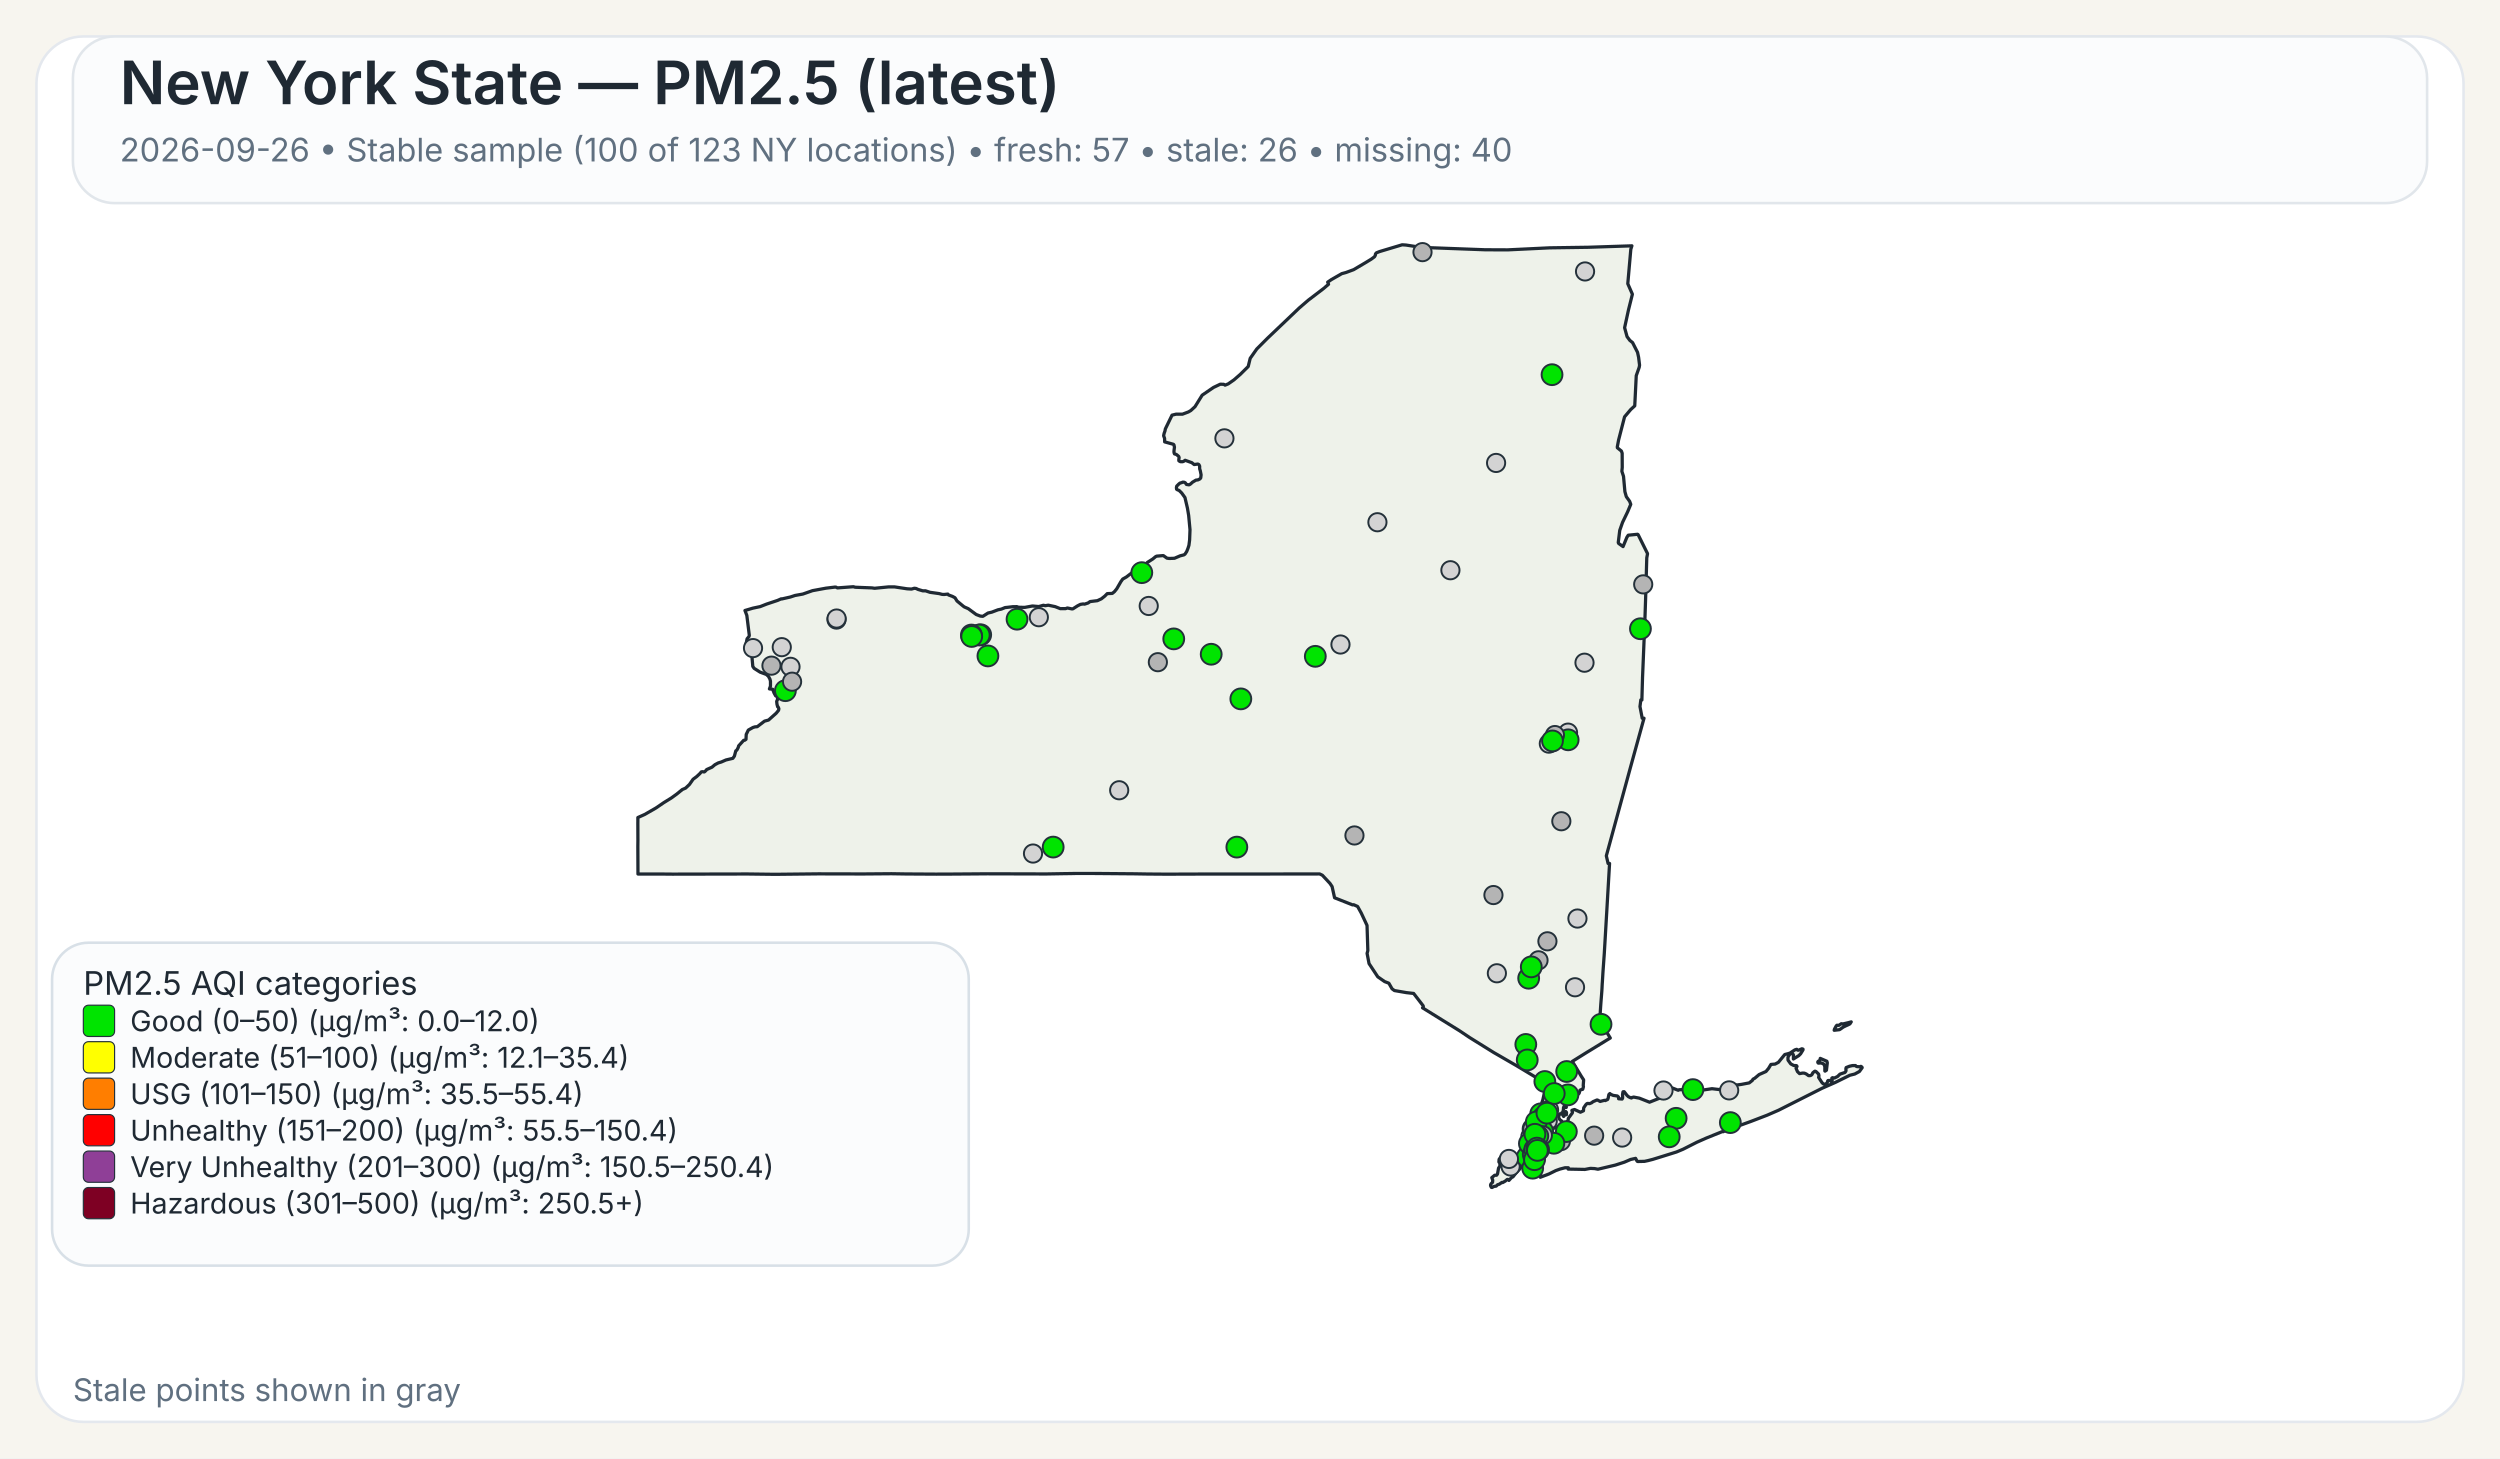
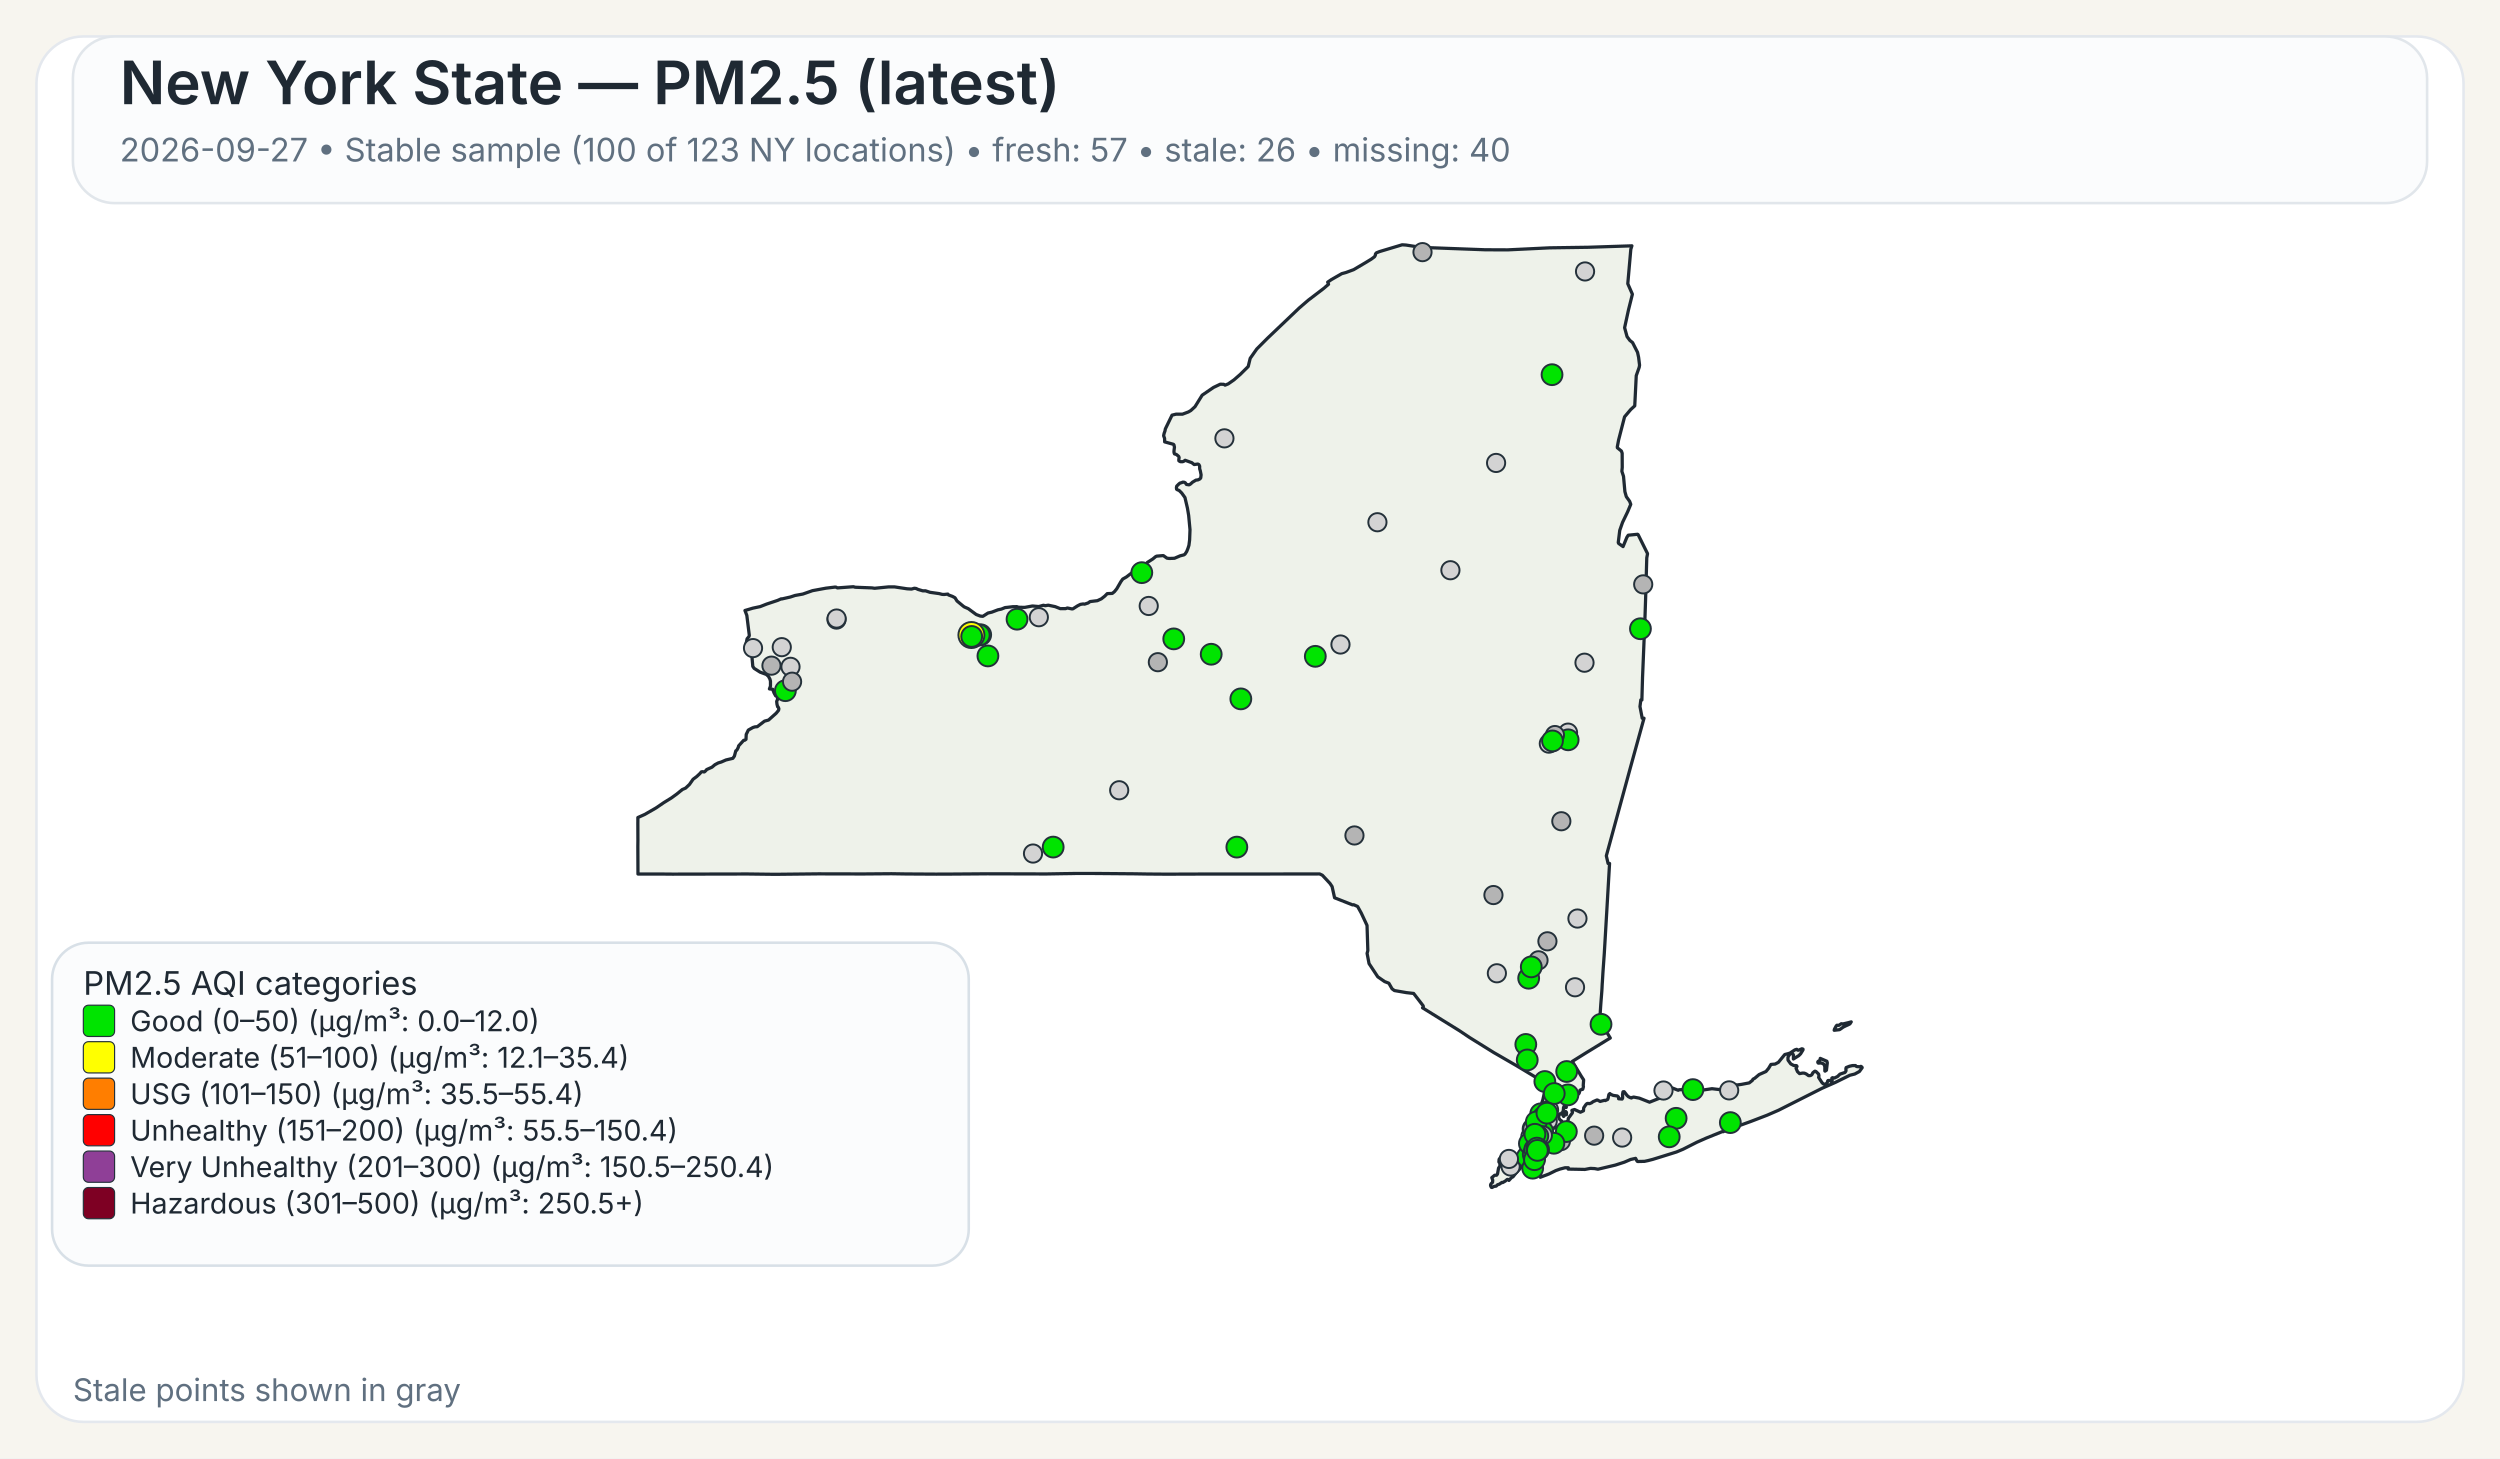
<svg xmlns="http://www.w3.org/2000/svg" width="960" height="560">
  <rect x="0" y="0" width="960" height="560" fill="#F7F5EF" />
  <rect x="14" y="14" width="932" height="532" rx="18" ry="18" fill="#FFFFFF" stroke="#E4E8EE" stroke-width="1" />
  <rect x="28" y="14" width="904" height="64" rx="16" ry="16" fill="#FBFCFD" stroke="#E1E6EB" stroke-width="1" />
  <text x="46" y="40" font-family="Public Sans, Inter, Aptos, Segoe UI, Arial, sans-serif" font-size="23" font-weight="600" fill="#1F2933">New York State — PM2.5 (latest)</text>
-   <text x="46" y="62" font-family="Public Sans, Inter, Aptos, Segoe UI, Arial, sans-serif" font-size="12.5" font-weight="400" fill="#607080">2026-09-26 • Stable sample (100 of 123 NY locations) • fresh: 57 • stale: 26 • missing: 40</text>
+   <text x="46" y="62" font-family="Public Sans, Inter, Aptos, Segoe UI, Arial, sans-serif" font-size="12.5" font-weight="400" fill="#607080">2026-09-27 • Stable sample (100 of 123 NY locations) • fresh: 57 • stale: 26 • missing: 40</text>
  <path d="M601.06,426.90 L601.23,426.83 L601.48,427.07 L601.55,427.32 L601.50,428.06 L601.28,428.08 L601.08,427.81 L601.04,427.27 L601.06,426.90 Z" fill="#EEF2EA" stroke="#1F2933" stroke-width="1.25" stroke-linejoin="round" />
  <path d="M585.16,439.66 L585.21,439.61 L585.24,439.63 L585.33,439.75 L585.00,440.50 L584.94,440.59 L584.83,440.54 L584.77,440.43 L584.80,440.38 L585.16,439.66 Z" fill="#EEF2EA" stroke="#1F2933" stroke-width="1.25" stroke-linejoin="round" />
  <path d="M579.00,452.87 L578.74,452.93 L578.02,453.54 L577.00,454.12 L576.75,454.04 L575.70,454.75 L575.07,454.93 L574.52,455.48 L573.72,455.58 L572.92,456.00 L572.71,455.95 L572.45,455.50 L572.36,455.05 L572.56,454.57 L573.14,454.01 L573.21,453.18 L572.85,452.21 L573.97,451.28 L574.68,451.28 L575.04,450.81 L575.45,448.53 L575.88,447.92 L575.97,447.53 L575.92,446.38 L575.63,446.32 L575.58,446.12 L575.66,445.16 L576.32,444.30 L576.87,444.03 L577.23,444.07 L577.46,444.30 L578.49,444.56 L580.44,444.30 L582.44,443.79 L583.07,443.83 L583.44,444.38 L583.57,445.77 L584.00,446.72 L584.43,447.38 L584.07,448.20 L583.53,448.95 L582.19,450.36 L580.96,451.93 L580.89,451.88 L580.35,452.27 L579.42,453.28 L579.25,452.99 L579.00,452.87 Z" fill="#EEF2EA" stroke="#1F2933" stroke-width="1.25" stroke-linejoin="round" />
  <path d="M698.65,407.28 L698.89,406.98 L698.98,406.42 L701.51,407.51 L701.69,408.12 L701.35,410.97 L700.83,411.31 L700.74,411.25 L700.74,409.57 L700.38,408.71 L700.19,408.52 L699.35,408.18 L698.24,408.24 L698.08,408.08 L698.02,407.81 L698.15,407.57 L698.65,407.28 Z" fill="#EEF2EA" stroke="#1F2933" stroke-width="1.25" stroke-linejoin="round" />
  <path d="M709.87,392.68 L710.87,392.40 L710.37,393.17 L709.71,393.51 L708.74,393.94 L707.77,394.42 L706.83,395.10 L706.37,395.39 L704.33,395.63 L704.44,395.18 L704.77,394.57 L705.12,393.94 L705.39,393.69 L706.11,393.74 L707.05,393.11 L707.70,393.19 L709.32,392.81 L709.87,392.68 Z" fill="#EEF2EA" stroke="#1F2933" stroke-width="1.25" stroke-linejoin="round" />
  <path d="M601.43,424.75 L601.44,424.82 L601.44,424.87 L601.44,424.97 L601.48,425.16 L601.44,425.24 L601.21,425.31 L600.95,425.08 L600.95,424.92 L601.10,424.88 L601.13,424.65 L601.23,424.58 L601.37,424.64 L601.42,424.70 L601.43,424.75 Z" fill="#EEF2EA" stroke="#1F2933" stroke-width="1.25" stroke-linejoin="round" />
  <path d="M623.05,163.10 L621.53,169.00 L621.04,171.61 L621.07,171.95 L622.62,173.20 L622.91,174.06 L622.94,179.46 L622.80,180.98 L623.43,182.92 L623.96,188.79 L624.50,190.70 L624.50,190.71 L625.79,192.51 L626.21,193.67 L625.60,195.12 L625.01,196.54 L623.06,200.59 L622.75,201.47 L621.98,203.67 L621.41,208.34 L621.56,208.68 L623.25,209.89 L624.72,206.33 L625.25,205.52 L628.84,205.16 L629.06,205.34 L632.45,212.18 L632.66,212.61 L632.36,214.21 L632.03,225.74 L632.03,225.80 L632.02,226.34 L632.00,227.05 L631.90,230.25 L631.64,238.09 L631.03,253.00 L630.74,259.97 L630.73,260.06 L630.73,260.23 L630.48,268.80 L630.08,268.74 L629.75,271.32 L630.61,275.80 L631.30,275.80 L628.80,284.88 L626.09,294.70 L622.63,307.38 L616.83,328.64 L617.50,331.57 L618.07,331.57 L617.02,349.62 L617.02,349.66 L616.71,354.88 L616.28,362.25 L616.04,366.27 L615.53,373.42 L615.30,377.22 L615.29,377.28 L615.29,377.35 L615.28,377.44 L615.28,377.49 L615.27,377.53 L615.19,379.03 L615.19,379.14 L615.18,379.18 L615.18,379.35 L615.17,379.49 L615.12,380.31 L615.09,380.73 L615.08,380.89 L614.72,385.46 L614.66,386.30 L614.29,391.98 L618.35,398.60 L616.75,399.56 L616.45,399.75 L610.52,403.39 L609.46,404.03 L609.01,404.31 L603.77,407.58 L605.77,410.89 L606.19,411.58 L606.62,412.29 L607.18,413.23 L608.08,414.62 L608.12,414.70 L607.96,416.83 L608.04,417.28 L607.81,418.17 L607.68,418.35 L607.54,418.27 L606.73,418.62 L606.42,419.73 L606.23,420.03 L605.55,420.48 L604.13,421.08 L603.54,421.65 L602.05,422.64 L600.59,424.82 L600.46,425.17 L600.38,425.37 L600.34,426.13 L600.15,426.98 L600.19,427.32 L600.39,427.51 L600.54,427.87 L600.54,428.09 L600.53,428.27 L600.60,428.55 L600.51,428.65 L600.44,428.71 L600.35,428.62 L600.18,428.29 L600.01,427.93 L600.10,427.54 L599.94,427.19 L599.85,427.21 L599.64,427.48 L599.51,427.81 L599.07,427.70 L598.72,427.92 L598.55,428.85 L598.57,429.17 L598.77,429.63 L599.21,430.17 L599.64,430.41 L600.31,431.59 L600.59,432.07 L600.90,432.04 L601.36,431.60 L601.36,431.60 L602.21,429.98 L602.19,429.51 L603.74,427.42 L603.84,427.11 L603.60,426.42 L603.67,426.33 L604.61,426.05 L606.88,427.09 L607.17,426.96 L608.05,426.54 L608.14,425.40 L608.93,424.24 L609.36,423.80 L609.77,423.70 L610.33,423.82 L611.26,423.43 L611.66,423.07 L613.16,422.42 L613.38,422.39 L614.46,422.95 L616.17,422.51 L616.43,422.62 L617.32,422.20 L617.49,421.82 L617.52,421.77 L617.81,420.28 L618.19,419.93 L618.22,419.96 L618.50,420.18 L618.60,420.26 L618.84,420.36 L619.48,420.63 L619.66,420.66 L619.90,420.69 L620.59,420.79 L621.03,420.85 L621.08,420.86 L621.49,421.26 L621.50,421.39 L621.55,421.93 L622.90,422.03 L623.09,421.64 L623.06,420.27 L623.21,419.33 L623.28,419.23 L623.69,419.22 L624.78,420.64 L625.29,421.11 L626.07,421.51 L626.50,421.62 L626.59,421.46 L627.35,421.28 L629.51,421.69 L629.51,421.69 L633.42,423.24 L638.19,421.34 L638.36,420.84 L638.45,419.18 L638.68,418.35 L640.49,417.89 L642.20,417.80 L644.45,418.67 L644.65,418.48 L647.29,418.32 L649.72,418.35 L652.18,418.65 L653.70,418.61 L657.40,418.06 L660.48,418.42 L661.32,417.62 L664.03,416.80 L665.53,416.46 L666.97,416.64 L668.73,416.40 L671.71,415.83 L672.90,414.88 L673.16,414.40 L673.82,414.05 L675.50,412.63 L678.13,411.46 L679.12,410.27 L680.04,408.74 L681.66,408.60 L682.91,407.93 L685.34,404.94 L686.69,404.59 L687.35,404.38 L689.21,403.16 L689.94,402.93 L690.28,403.23 L690.57,403.30 L691.93,402.73 L692.35,402.87 L692.38,403.11 L691.44,404.66 L690.75,405.35 L688.66,406.65 L688.68,405.06 L688.30,404.60 L687.92,404.54 L687.60,404.66 L687.09,405.06 L686.58,406.01 L686.59,407.08 L687.65,408.54 L688.81,409.15 L689.85,409.20 L690.06,409.50 L689.68,410.21 L690.24,411.51 L691.03,412.27 L692.17,412.06 L692.88,412.09 L693.59,412.39 L694.51,413.06 L695.19,413.03 L695.62,412.79 L695.84,412.56 L696.12,411.95 L696.83,411.38 L696.98,411.33 L697.37,411.49 L698.35,412.46 L698.48,413.14 L698.35,413.73 L699.60,415.66 L700.04,416.12 L700.44,416.32 L700.84,416.33 L701.58,415.93 L701.76,415.37 L701.81,415.13 L701.99,414.91 L702.86,414.89 L703.07,415.26 L703.12,415.25 L703.24,415.22 L703.45,415.13 L703.57,414.86 L703.45,414.38 L703.43,414.00 L703.70,413.83 L704.39,413.98 L705.62,413.37 L706.56,412.46 L708.48,411.82 L708.83,411.29 L708.88,410.85 L708.80,410.51 L708.92,409.94 L710.19,409.44 L711.31,409.19 L712.51,409.17 L712.73,409.44 L713.09,409.58 L714.27,409.63 L714.58,409.48 L714.99,409.75 L715.07,409.99 L714.02,411.45 L712.24,412.42 L710.34,412.90 L704.77,415.65 L699.71,417.88 L682.98,426.32 L678.57,428.24 L672.42,430.60 L662.20,434.30 L661.73,434.58 L661.49,434.51 L660.84,434.74 L655.19,437.03 L651.62,438.61 L646.31,441.30 L643.78,442.36 L638.41,444.04 L634.66,445.20 L632.83,445.67 L631.47,445.96 L631.32,445.96 L628.83,446.02 L628.63,445.87 L628.07,444.81 L626.15,445.24 L623.74,446.28 L621.85,446.89 L620.27,447.40 L613.61,448.98 L612.34,448.74 L610.73,448.66 L608.60,449.06 L605.36,448.99 L602.17,448.93 L602.19,448.77 L602.25,448.43 L600.97,448.42 L599.39,448.83 L599.07,448.91 L597.43,449.50 L594.79,450.81 L591.48,452.07 L591.48,451.26 L591.59,450.86 L591.41,450.49 L591.24,450.39 L590.88,450.18 L590.56,449.81 L590.00,449.87 L588.10,450.05 L587.46,450.03 L587.05,449.85 L586.87,449.72 L586.81,449.43 L587.15,448.99 L587.21,448.90 L587.49,448.42 L587.39,448.02 L586.94,447.62 L585.63,447.32 L585.23,446.64 L585.06,445.69 L585.31,444.71 L585.45,444.41 L585.68,443.96 L586.50,442.95 L586.37,441.37 L586.22,441.17 L586.16,441.08 L586.11,440.71 L586.29,440.19 L586.49,440.03 L586.59,439.53 L586.42,439.11 L586.13,438.91 L586.77,435.14 L587.04,434.58 L587.53,433.54 L588.00,432.56 L588.37,431.79 L590.66,426.98 L591.27,425.68 L591.55,425.09 L591.55,425.09 L591.90,424.00 L592.36,422.57 L592.47,422.24 L593.89,415.87 L593.37,415.86 L592.83,415.54 L585.14,410.91 L585.14,410.91 L582.09,409.08 L581.83,408.93 L574.90,404.92 L573.64,404.20 L565.84,399.35 L564.27,398.37 L560.37,395.76 L546.26,387.01 L546.57,386.68 L546.49,386.22 L542.83,381.48 L542.63,381.46 L540.06,381.17 L535.45,380.37 L534.54,379.69 L533.32,377.55 L531.70,376.93 L529.06,375.09 L525.71,370.01 L525.14,367.03 L524.96,366.10 L525.25,365.02 L524.94,355.37 L522.72,350.61 L521.32,348.08 L519.78,347.40 L519.41,347.49 L512.48,344.75 L511.52,340.44 L510.72,339.24 L507.79,336.09 L506.74,335.59 L502.43,335.60 L502.18,335.60 L499.75,335.60 L499.39,335.61 L499.35,335.61 L469.83,335.63 L469.66,335.63 L462.36,335.64 L461.30,335.63 L460.85,335.63 L460.00,335.64 L448.21,335.68 L447.85,335.68 L441.17,335.63 L440.91,335.63 L435.49,335.54 L435.46,335.54 L420.14,335.41 L418.99,335.41 L413.90,335.41 L413.83,335.41 L413.52,335.41 L412.93,335.41 L412.60,335.42 L411.23,335.45 L411.22,335.45 L408.74,335.48 L408.73,335.48 L401.77,335.60 L379.14,335.54 L372.91,335.59 L364.59,335.65 L360.26,335.66 L359.71,335.67 L347.88,335.60 L347.87,335.60 L342.30,335.51 L337.43,335.55 L331.40,335.60 L314.24,335.56 L297.70,335.74 L295.08,335.71 L287.13,335.61 L286.61,335.61 L258.23,335.67 L257.47,335.66 L253.93,335.63 L253.07,335.62 L253.07,335.63 L244.98,335.62 L244.93,325.04 L244.95,323.48 L244.96,322.52 L244.95,321.67 L244.95,321.16 L244.95,320.84 L244.93,316.08 L244.94,315.42 L244.94,313.93 L247.57,312.75 L251.88,310.27 L254.93,308.19 L257.77,306.44 L259.87,304.92 L262.02,303.17 L263.28,302.62 L264.74,301.24 L266.14,299.24 L267.54,298.19 L268.72,297.09 L269.32,296.39 L269.90,296.33 L270.33,296.44 L270.54,296.38 L271.04,295.92 L271.36,295.51 L273.40,294.60 L274.52,293.65 L275.81,292.96 L276.98,292.61 L278.76,291.83 L281.41,291.20 L282.01,290.34 L282.12,289.92 L282.55,288.31 L282.75,288.22 L283.00,287.95 L283.49,287.01 L283.63,286.42 L285.57,284.28 L285.90,284.29 L286.46,283.91 L286.55,282.02 L287.35,280.35 L289.13,279.36 L289.89,279.12 L290.78,279.05 L293.57,276.92 L295.12,276.50 L298.07,273.86 L298.97,272.76 L299.09,272.13 L298.79,271.45 L298.62,271.42 L298.36,270.43 L298.24,269.33 L298.55,268.66 L298.61,268.16 L298.25,267.28 L297.85,267.20 L297.24,266.09 L296.70,264.68 L295.46,264.54 L295.86,263.47 L295.86,261.59 L295.66,260.80 L295.08,259.71 L294.94,259.59 L294.28,258.99 L291.89,258.11 L289.57,256.64 L289.07,255.88 L288.57,250.10 L288.55,249.89 L286.78,249.43 L286.31,248.17 L286.88,245.30 L287.63,244.40 L287.73,243.95 L286.78,236.32 L286.06,234.43 L289.07,233.54 L291.93,232.93 L294.37,231.97 L298.62,230.55 L299.99,229.95 L300.12,230.02 L303.47,229.26 L305.29,228.66 L308.28,228.12 L312.00,226.81 L317.17,225.86 L320.65,225.44 L321.03,225.47 L321.59,225.76 L322.04,225.72 L327.70,225.30 L328.39,225.50 L334.82,225.75 L335.83,225.90 L341.09,225.38 L343.51,225.37 L348.32,226.10 L349.98,226.20 L350.03,226.20 L351.12,225.89 L351.79,225.98 L352.52,226.34 L354.31,226.87 L355.38,226.87 L357.13,227.45 L360.63,227.94 L361.77,228.24 L362.50,228.28 L363.98,228.13 L364.17,228.44 L365.74,229.01 L366.72,229.54 L367.48,230.77 L369.92,232.79 L370.31,233.07 L371.82,233.73 L373.38,234.88 L374.86,235.97 L376.42,236.57 L377.42,236.67 L379.40,235.40 L380.84,235.07 L383.21,234.17 L384.54,233.89 L385.93,233.32 L386.27,233.28 L386.83,233.22 L388.90,232.98 L390.48,232.95 L391.11,233.18 L393.48,233.24 L396.46,232.70 L398.89,232.91 L400.66,232.42 L401.43,232.58 L402.53,232.39 L405.18,232.95 L407.17,233.73 L409.20,233.71 L409.87,233.47 L411.66,233.83 L412.03,233.77 L413.80,232.63 L414.88,232.08 L415.91,231.92 L416.48,231.99 L417.81,231.55 L418.60,231.00 L421.39,230.66 L422.92,229.95 L424.23,228.91 L425.18,227.95 L425.69,227.93 L427.12,227.87 L427.93,227.21 L428.83,226.10 L430.44,223.32 L431.14,222.35 L431.96,221.89 L432.55,221.55 L435.18,219.53 L437.03,218.59 L437.61,217.92 L437.98,217.72 L438.51,217.88 L439.70,217.38 L440.56,215.99 L442.64,214.67 L443.82,213.70 L444.23,213.55 L446.72,213.34 L448.11,214.33 L448.97,214.45 L450.99,214.38 L453.20,213.43 L454.63,213.07 L455.05,212.77 L455.69,211.79 L456.17,210.59 L456.55,209.40 L456.81,207.36 L456.96,203.41 L456.73,200.97 L456.44,197.89 L455.97,195.10 L455.02,191.05 L453.78,189.32 L452.78,188.33 L452.13,188.08 L451.81,187.86 L451.74,187.30 L451.84,186.69 L452.22,186.31 L452.64,185.89 L453.10,185.51 L453.80,185.32 L454.18,185.14 L454.70,185.18 L455.13,185.37 L455.61,186.03 L456.63,186.18 L457.19,185.84 L457.91,185.17 L459.24,184.37 L460.00,184.28 L460.73,183.93 L461.08,183.54 L461.22,182.35 L460.90,180.72 L460.70,180.14 L460.66,179.72 L460.67,178.99 L460.38,178.40 L459.97,178.19 L458.56,178.39 L457.66,177.67 L455.09,176.75 L454.57,177.13 L454.12,177.30 L453.65,177.30 L453.29,177.28 L452.94,177.12 L452.67,176.90 L452.67,176.38 L452.79,175.72 L452.62,175.27 L451.89,174.63 L451.54,174.45 L451.01,174.30 L450.87,173.94 L450.80,173.54 L450.84,172.88 L450.99,171.72 L450.78,170.78 L450.56,170.60 L447.23,169.68 L447.20,168.34 L446.83,167.32 L447.02,166.42 L447.35,165.48 L447.50,164.69 L450.06,159.42 L451.61,159.04 L454.05,159.05 L456.36,158.18 L457.28,157.64 L458.88,156.17 L461.63,151.75 L465.96,148.79 L468.59,147.53 L469.94,147.58 L470.43,147.90 L471.65,147.40 L473.83,145.88 L476.29,143.74 L476.97,143.06 L479.31,140.74 L480.08,137.59 L482.60,134.01 L486.70,129.90 L498.91,118.26 L502.36,115.29 L508.27,110.78 L510.16,109.15 L509.83,108.34 L511.28,107.35 L515.25,105.08 L516.86,104.64 L519.80,103.55 L524.26,100.92 L526.51,99.55 L527.81,98.60 L528.14,98.00 L528.16,97.54 L528.55,97.08 L529.76,96.60 L538.43,94.00 L539.92,94.10 L544.47,94.80 L545.84,95.00 L570.26,95.91 L578.85,95.95 L585.96,95.61 L595.04,95.17 L609.91,94.95 L626.65,94.40 L626.23,95.73 L625.68,102.02 L625.07,108.95 L626.84,112.98 L625.33,119.03 L623.85,125.84 L624.79,129.27 L625.53,130.26 L625.83,130.68 L626.91,131.56 L626.91,131.56 L628.81,135.29 L629.22,137.19 L629.59,140.21 L629.45,141.06 L628.32,144.25 L627.83,154.15 L627.74,155.85 L626.19,157.27 L623.83,160.07 L623.05,163.10 Z" fill="#EEF2EA" stroke="#1F2933" stroke-width="1.25" stroke-linejoin="round" />
  <circle cx="574.80" cy="373.74" r="3.50" fill="lightgray" stroke="#24313A" stroke-width="0.75" />
  <circle cx="296.24" cy="255.61" r="3.50" fill="rgb(180,180,180)" stroke="#24313A" stroke-width="0.75" />
  <circle cx="585.91" cy="401.06" r="4.00" fill="#00E400" stroke="#24313A" stroke-width="0.75" />
  <circle cx="590.67" cy="430.08" r="3.50" fill="lightgray" stroke="#24313A" stroke-width="0.75" />
  <circle cx="587.01" cy="375.64" r="4.00" fill="#00E400" stroke="#24313A" stroke-width="0.75" />
  <circle cx="580.07" cy="447.93" r="3.50" fill="lightgray" stroke="#24313A" stroke-width="0.75" />
  <circle cx="528.93" cy="200.54" r="3.50" fill="lightgray" stroke="#24313A" stroke-width="0.75" />
  <circle cx="622.90" cy="436.82" r="3.50" fill="lightgray" stroke="#24313A" stroke-width="0.75" />
  <circle cx="321.22" cy="237.92" r="3.50" fill="lightgray" stroke="#24313A" stroke-width="0.75" />
  <circle cx="556.96" cy="218.97" r="3.50" fill="lightgray" stroke="#24313A" stroke-width="0.75" />
  <circle cx="574.50" cy="177.77" r="3.50" fill="lightgray" stroke="#24313A" stroke-width="0.75" />
  <circle cx="429.77" cy="303.46" r="3.50" fill="lightgray" stroke="#24313A" stroke-width="0.75" />
  <circle cx="514.74" cy="247.49" r="3.50" fill="lightgray" stroke="#24313A" stroke-width="0.75" />
  <circle cx="470.18" cy="168.33" r="3.50" fill="lightgray" stroke="#24313A" stroke-width="0.75" />
  <circle cx="376.59" cy="243.75" r="4.00" fill="#00E400" stroke="#24313A" stroke-width="0.75" />
  <circle cx="591.63" cy="427.72" r="4.00" fill="#00E400" stroke="#24313A" stroke-width="0.75" />
  <circle cx="593.40" cy="430.37" r="3.50" fill="lightgray" stroke="#24313A" stroke-width="0.75" />
  <circle cx="593.93" cy="437.51" r="4.00" fill="#00E400" stroke="#24313A" stroke-width="0.75" />
  <circle cx="602.12" cy="281.33" r="3.50" fill="lightgray" stroke="#24313A" stroke-width="0.75" />
  <circle cx="398.91" cy="237.01" r="3.50" fill="lightgray" stroke="#24313A" stroke-width="0.75" />
  <circle cx="598.03" cy="436.67" r="4.00" fill="#00E400" stroke="#24313A" stroke-width="0.75" />
  <circle cx="595.98" cy="143.88" r="4.00" fill="#00E400" stroke="#24313A" stroke-width="0.75" />
  <circle cx="601.61" cy="411.46" r="4.00" fill="#00E400" stroke="#24313A" stroke-width="0.75" />
  <circle cx="608.45" cy="254.48" r="3.50" fill="lightgray" stroke="#24313A" stroke-width="0.75" />
  <circle cx="604.81" cy="379.11" r="3.50" fill="lightgray" stroke="#24313A" stroke-width="0.75" />
  <circle cx="588.51" cy="437.27" r="3.50" fill="rgb(180,180,180)" stroke="#24313A" stroke-width="0.75" />
  <circle cx="465.10" cy="251.23" r="4.00" fill="#00E400" stroke="#24313A" stroke-width="0.75" />
  <circle cx="396.68" cy="327.76" r="3.50" fill="lightgray" stroke="#24313A" stroke-width="0.75" />
  <circle cx="643.63" cy="429.43" r="4.00" fill="#00E400" stroke="#24313A" stroke-width="0.75" />
  <circle cx="586.47" cy="444.33" r="4.00" fill="#00E400" stroke="#24313A" stroke-width="0.75" />
  <circle cx="303.55" cy="256.06" r="3.50" fill="lightgray" stroke="#24313A" stroke-width="0.75" />
  <circle cx="602.17" cy="284.09" r="4.00" fill="#00E400" stroke="#24313A" stroke-width="0.75" />
  <circle cx="301.59" cy="265.22" r="4.00" fill="#00E400" stroke="#24313A" stroke-width="0.75" />
  <circle cx="321.26" cy="237.52" r="3.50" fill="lightgray" stroke="#24313A" stroke-width="0.75" />
  <circle cx="612.15" cy="436.09" r="3.50" fill="rgb(180,180,180)" stroke="#24313A" stroke-width="0.75" />
  <circle cx="587.88" cy="438.53" r="3.50" fill="rgb(180,180,180)" stroke="#24313A" stroke-width="0.75" />
  <circle cx="591.83" cy="440.12" r="3.50" fill="lightgray" stroke="#24313A" stroke-width="0.75" />
  <circle cx="594.32" cy="430.48" r="3.50" fill="lightgray" stroke="#24313A" stroke-width="0.75" />
  <circle cx="594.83" cy="426.21" r="3.50" fill="lightgray" stroke="#24313A" stroke-width="0.75" />
  <circle cx="605.74" cy="352.72" r="3.50" fill="lightgray" stroke="#24313A" stroke-width="0.75" />
  <circle cx="664.00" cy="418.71" r="3.50" fill="lightgray" stroke="#24313A" stroke-width="0.75" />
  <circle cx="546.24" cy="96.82" r="3.50" fill="rgb(180,180,180)" stroke="#24313A" stroke-width="0.75" />
  <circle cx="638.78" cy="418.76" r="3.50" fill="lightgray" stroke="#24313A" stroke-width="0.75" />
  <circle cx="304.16" cy="261.77" r="3.50" fill="rgb(180,180,180)" stroke="#24313A" stroke-width="0.75" />
  <circle cx="441.11" cy="232.69" r="3.50" fill="lightgray" stroke="#24313A" stroke-width="0.75" />
  <circle cx="598.43" cy="436.52" r="4.00" fill="#00E400" stroke="#24313A" stroke-width="0.75" />
  <circle cx="376.03" cy="243.84" r="4.00" fill="#00E400" stroke="#24313A" stroke-width="0.75" />
  <circle cx="592.26" cy="428.72" r="3.50" fill="rgb(180,180,180)" stroke="#24313A" stroke-width="0.75" />
  <circle cx="579.43" cy="445.03" r="3.50" fill="lightgray" stroke="#24313A" stroke-width="0.75" />
  <circle cx="602.08" cy="420.44" r="4.00" fill="#00E400" stroke="#24313A" stroke-width="0.75" />
  <circle cx="590.18" cy="441.64" r="3.50" fill="rgb(180,180,180)" stroke="#24313A" stroke-width="0.75" />
  <circle cx="520.11" cy="320.82" r="3.50" fill="rgb(180,180,180)" stroke="#24313A" stroke-width="0.75" />
  <circle cx="601.48" cy="434.51" r="3.50" fill="rgb(180,180,180)" stroke="#24313A" stroke-width="0.75" />
  <circle cx="598.28" cy="436.62" r="3.50" fill="rgb(180,180,180)" stroke="#24313A" stroke-width="0.75" />
  <circle cx="601.48" cy="434.52" r="3.50" fill="lightgray" stroke="#24313A" stroke-width="0.75" />
  <circle cx="608.66" cy="104.24" r="3.50" fill="lightgray" stroke="#24313A" stroke-width="0.75" />
-   <circle cx="373.02" cy="243.85" r="4.00" fill="#00E400" stroke="#24313A" stroke-width="0.75" />
+   <circle cx="373.02" cy="243.85" r="5.00" fill="#FFFF00" stroke="#24313A" stroke-width="0.75" />
  <circle cx="598.27" cy="436.67" r="3.50" fill="lightgray" stroke="#24313A" stroke-width="0.75" />
  <circle cx="598.28" cy="436.62" r="3.50" fill="lightgray" stroke="#24313A" stroke-width="0.75" />
  <circle cx="587.67" cy="436.46" r="3.50" fill="lightgray" stroke="#24313A" stroke-width="0.75" />
  <circle cx="590.79" cy="368.76" r="3.50" fill="rgb(180,180,180)" stroke="#24313A" stroke-width="0.75" />
  <circle cx="593.22" cy="415.30" r="4.00" fill="#00E400" stroke="#24313A" stroke-width="0.75" />
  <circle cx="590.92" cy="439.03" r="4.00" fill="#00E400" stroke="#24313A" stroke-width="0.75" />
  <circle cx="300.20" cy="248.51" r="3.50" fill="lightgray" stroke="#24313A" stroke-width="0.75" />
  <circle cx="588.55" cy="448.58" r="4.00" fill="#00E400" stroke="#24313A" stroke-width="0.75" />
  <circle cx="592.77" cy="438.21" r="3.50" fill="lightgray" stroke="#24313A" stroke-width="0.75" />
  <circle cx="592.77" cy="438.23" r="3.50" fill="rgb(180,180,180)" stroke="#24313A" stroke-width="0.75" />
  <circle cx="592.78" cy="438.21" r="3.50" fill="rgb(180,180,180)" stroke="#24313A" stroke-width="0.75" />
  <circle cx="592.81" cy="438.17" r="3.50" fill="rgb(180,180,180)" stroke="#24313A" stroke-width="0.75" />
  <circle cx="592.70" cy="438.35" r="3.50" fill="rgb(180,180,180)" stroke="#24313A" stroke-width="0.75" />
  <circle cx="592.76" cy="438.20" r="3.50" fill="lightgray" stroke="#24313A" stroke-width="0.75" />
  <circle cx="592.66" cy="438.26" r="3.50" fill="lightgray" stroke="#24313A" stroke-width="0.75" />
  <circle cx="599.38" cy="438.19" r="3.50" fill="rgb(180,180,180)" stroke="#24313A" stroke-width="0.75" />
  <circle cx="474.95" cy="325.29" r="4.00" fill="#00E400" stroke="#24313A" stroke-width="0.75" />
  <circle cx="588.70" cy="433.55" r="4.00" fill="#00E400" stroke="#24313A" stroke-width="0.75" />
  <circle cx="601.48" cy="434.52" r="4.00" fill="#00E400" stroke="#24313A" stroke-width="0.75" />
  <circle cx="629.93" cy="241.44" r="4.00" fill="#00E400" stroke="#24313A" stroke-width="0.75" />
  <circle cx="599.55" cy="315.36" r="3.50" fill="rgb(180,180,180)" stroke="#24313A" stroke-width="0.75" />
  <circle cx="588.57" cy="437.98" r="3.50" fill="lightgray" stroke="#24313A" stroke-width="0.75" />
  <circle cx="595.75" cy="285.13" r="3.50" fill="rgb(180,180,180)" stroke="#24313A" stroke-width="0.75" />
  <circle cx="589.13" cy="443.87" r="4.00" fill="#00E400" stroke="#24313A" stroke-width="0.75" />
  <circle cx="594.21" cy="361.46" r="3.50" fill="rgb(180,180,180)" stroke="#24313A" stroke-width="0.75" />
  <circle cx="614.79" cy="393.33" r="4.00" fill="#00E400" stroke="#24313A" stroke-width="0.75" />
  <circle cx="664.45" cy="431.08" r="3.50" fill="lightgray" stroke="#24313A" stroke-width="0.75" />
  <circle cx="597.09" cy="282.26" r="3.50" fill="rgb(180,180,180)" stroke="#24313A" stroke-width="0.75" />
  <circle cx="573.48" cy="343.70" r="3.50" fill="rgb(180,180,180)" stroke="#24313A" stroke-width="0.75" />
  <circle cx="373.13" cy="244.40" r="4.00" fill="#00E400" stroke="#24313A" stroke-width="0.75" />
  <circle cx="590.03" cy="441.87" r="4.00" fill="#00E400" stroke="#24313A" stroke-width="0.75" />
  <circle cx="664.45" cy="431.08" r="4.00" fill="#00E400" stroke="#24313A" stroke-width="0.75" />
  <circle cx="596.83" cy="419.91" r="4.00" fill="#00E400" stroke="#24313A" stroke-width="0.75" />
  <circle cx="640.98" cy="436.54" r="4.00" fill="#00E400" stroke="#24313A" stroke-width="0.75" />
  <circle cx="587.29" cy="439.12" r="4.00" fill="#00E400" stroke="#24313A" stroke-width="0.75" />
  <circle cx="589.23" cy="444.79" r="4.00" fill="#00E400" stroke="#24313A" stroke-width="0.75" />
  <circle cx="588.46" cy="433.42" r="3.50" fill="rgb(180,180,180)" stroke="#24313A" stroke-width="0.75" />
  <circle cx="592.37" cy="434.42" r="4.00" fill="#00E400" stroke="#24313A" stroke-width="0.75" />
  <circle cx="594.75" cy="285.55" r="3.50" fill="lightgray" stroke="#24313A" stroke-width="0.75" />
  <circle cx="630.99" cy="224.40" r="3.50" fill="rgb(180,180,180)" stroke="#24313A" stroke-width="0.75" />
  <circle cx="590.52" cy="437.49" r="4.00" fill="#00E400" stroke="#24313A" stroke-width="0.75" />
  <circle cx="589.94" cy="430.85" r="4.00" fill="#00E400" stroke="#24313A" stroke-width="0.75" />
  <circle cx="650.08" cy="418.41" r="4.00" fill="#00E400" stroke="#24313A" stroke-width="0.75" />
  <circle cx="596.15" cy="284.52" r="4.00" fill="#00E400" stroke="#24313A" stroke-width="0.75" />
  <circle cx="588.77" cy="443.25" r="4.00" fill="#00E400" stroke="#24313A" stroke-width="0.75" />
  <circle cx="596.70" cy="439.01" r="4.00" fill="#00E400" stroke="#24313A" stroke-width="0.75" />
  <circle cx="390.54" cy="237.77" r="4.00" fill="#00E400" stroke="#24313A" stroke-width="0.75" />
  <circle cx="589.36" cy="441.38" r="4.00" fill="#00E400" stroke="#24313A" stroke-width="0.75" />
  <circle cx="450.72" cy="245.33" r="4.00" fill="#00E400" stroke="#24313A" stroke-width="0.75" />
  <circle cx="444.62" cy="254.28" r="3.50" fill="rgb(180,180,180)" stroke="#24313A" stroke-width="0.75" />
  <circle cx="379.36" cy="251.88" r="4.00" fill="#00E400" stroke="#24313A" stroke-width="0.75" />
  <circle cx="594.02" cy="427.45" r="4.00" fill="#00E400" stroke="#24313A" stroke-width="0.75" />
  <circle cx="592.46" cy="435.94" r="3.50" fill="rgb(180,180,180)" stroke="#24313A" stroke-width="0.75" />
  <circle cx="289.16" cy="248.87" r="3.50" fill="lightgray" stroke="#24313A" stroke-width="0.75" />
  <circle cx="505.08" cy="252.03" r="4.00" fill="#00E400" stroke="#24313A" stroke-width="0.75" />
  <circle cx="590.51" cy="436.23" r="4.00" fill="#00E400" stroke="#24313A" stroke-width="0.75" />
  <circle cx="589.41" cy="435.56" r="4.00" fill="#00E400" stroke="#24313A" stroke-width="0.75" />
  <circle cx="438.45" cy="219.90" r="4.00" fill="#00E400" stroke="#24313A" stroke-width="0.75" />
  <circle cx="589.25" cy="445.32" r="4.00" fill="#00E400" stroke="#24313A" stroke-width="0.75" />
  <circle cx="590.82" cy="441.48" r="4.00" fill="#00E400" stroke="#24313A" stroke-width="0.75" />
  <circle cx="476.48" cy="268.37" r="4.00" fill="#00E400" stroke="#24313A" stroke-width="0.75" />
  <circle cx="404.42" cy="325.28" r="4.00" fill="#00E400" stroke="#24313A" stroke-width="0.75" />
  <circle cx="586.46" cy="407.02" r="4.00" fill="#00E400" stroke="#24313A" stroke-width="0.75" />
  <circle cx="590.18" cy="440.88" r="4.00" fill="#00E400" stroke="#24313A" stroke-width="0.75" />
  <circle cx="590.36" cy="441.75" r="4.00" fill="#00E400" stroke="#24313A" stroke-width="0.75" />
  <circle cx="588.01" cy="371.28" r="4.00" fill="#00E400" stroke="#24313A" stroke-width="0.75" />
  <rect x="20" y="362" width="352" height="124" rx="14" ry="14" fill="#FBFCFD" stroke="#D8E0E7" stroke-width="1" />
  <text x="32" y="382" font-family="Inter, Aptos, Segoe UI, Arial, sans-serif" font-size="12.5" fill="#1F2933">PM2.5 AQI categories</text>
  <rect x="32" y="386" width="12" height="12" rx="2" ry="2" fill="#00E400" stroke="#24313A" stroke-width="0.45" />
  <text x="50" y="396" font-family="Inter, Aptos, Segoe UI, Arial, sans-serif" font-size="11" fill="#1F2933">Good (0–50)  (µg/m³: 0.0–12.0)</text>
  <rect x="32" y="400" width="12" height="12" rx="2" ry="2" fill="#FFFF00" stroke="#24313A" stroke-width="0.45" />
  <text x="50" y="410" font-family="Inter, Aptos, Segoe UI, Arial, sans-serif" font-size="11" fill="#1F2933">Moderate (51–100)  (µg/m³: 12.1–35.4)</text>
  <rect x="32" y="414" width="12" height="12" rx="2" ry="2" fill="#FF7E00" stroke="#24313A" stroke-width="0.45" />
  <text x="50" y="424" font-family="Inter, Aptos, Segoe UI, Arial, sans-serif" font-size="11" fill="#1F2933">USG (101–150)  (µg/m³: 35.5–55.4)</text>
  <rect x="32" y="428" width="12" height="12" rx="2" ry="2" fill="#FF0000" stroke="#24313A" stroke-width="0.45" />
  <text x="50" y="438" font-family="Inter, Aptos, Segoe UI, Arial, sans-serif" font-size="11" fill="#1F2933">Unhealthy (151–200)  (µg/m³: 55.5–150.4)</text>
  <rect x="32" y="442" width="12" height="12" rx="2" ry="2" fill="#8F3F97" stroke="#24313A" stroke-width="0.45" />
  <text x="50" y="452" font-family="Inter, Aptos, Segoe UI, Arial, sans-serif" font-size="11" fill="#1F2933">Very Unhealthy (201–300)  (µg/m³: 150.5–250.4)</text>
  <rect x="32" y="456" width="12" height="12" rx="2" ry="2" fill="#7E0023" stroke="#24313A" stroke-width="0.45" />
  <text x="50" y="466" font-family="Inter, Aptos, Segoe UI, Arial, sans-serif" font-size="11" fill="#1F2933">Hazardous (301–500)  (µg/m³: 250.5+)</text>
  <text x="28" y="538" font-family="Inter, Aptos, Segoe UI, Arial, sans-serif" font-size="12" fill="#607080">Stale points shown in gray</text>
</svg>
